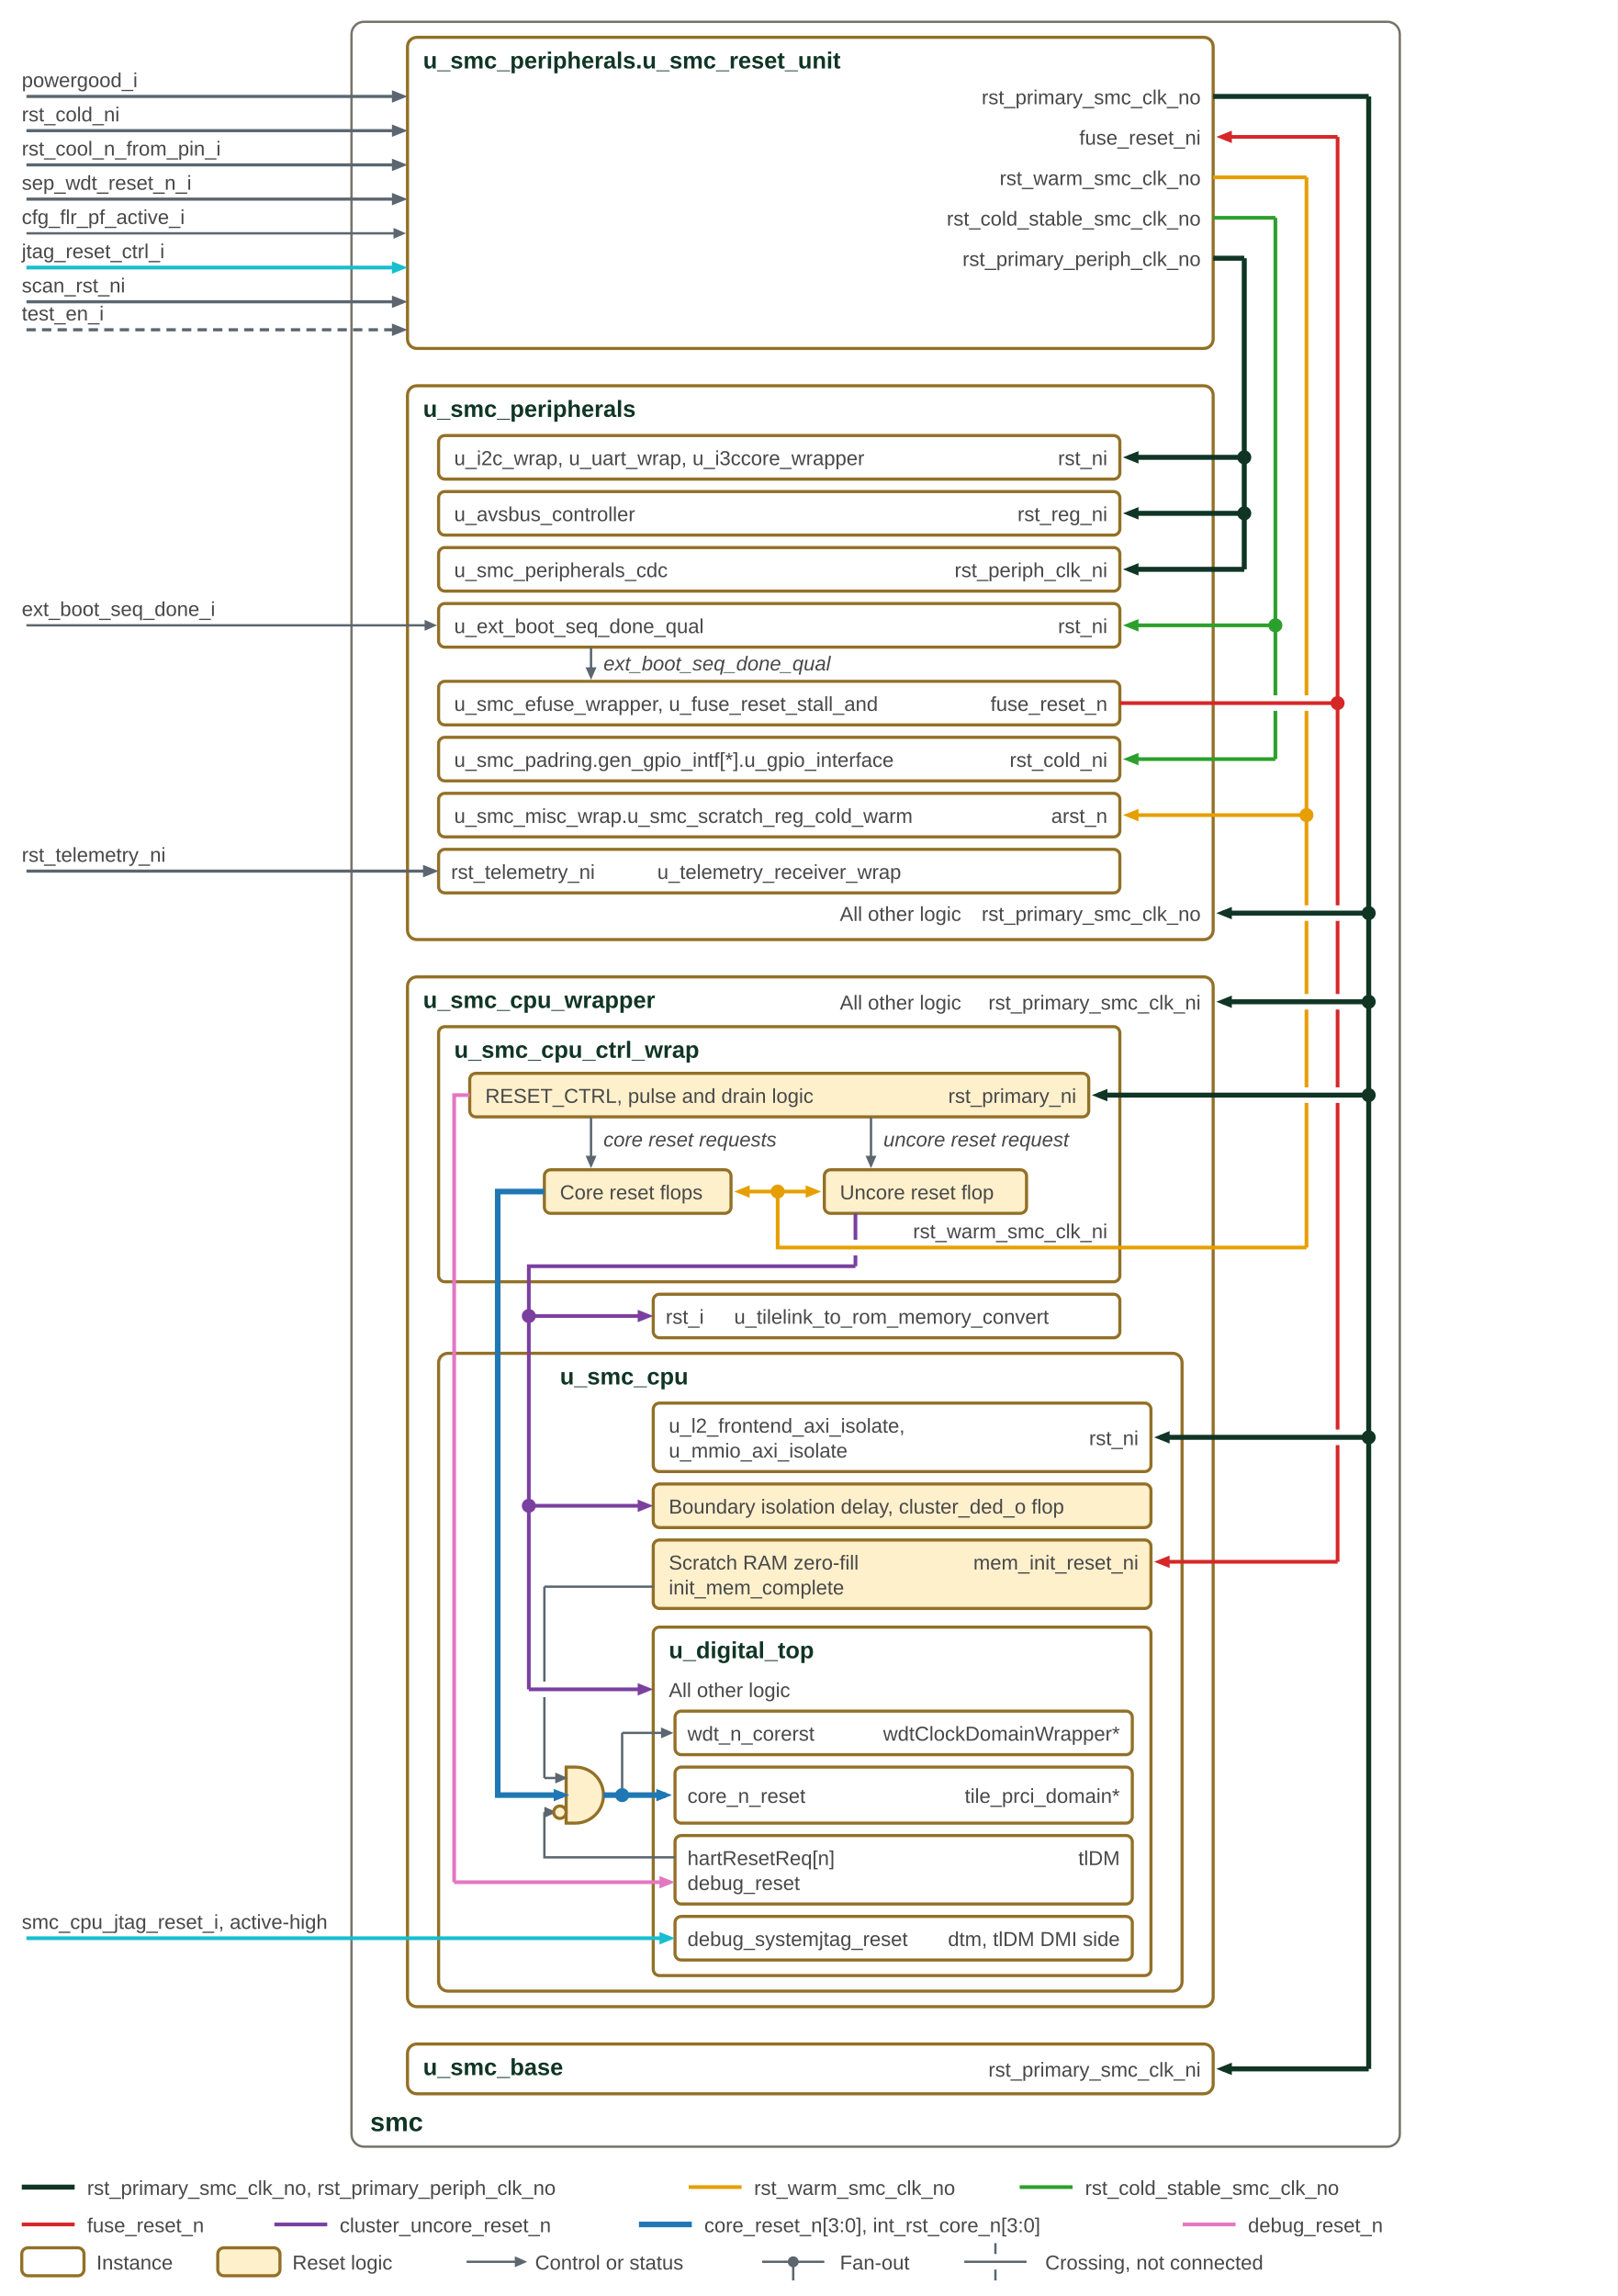
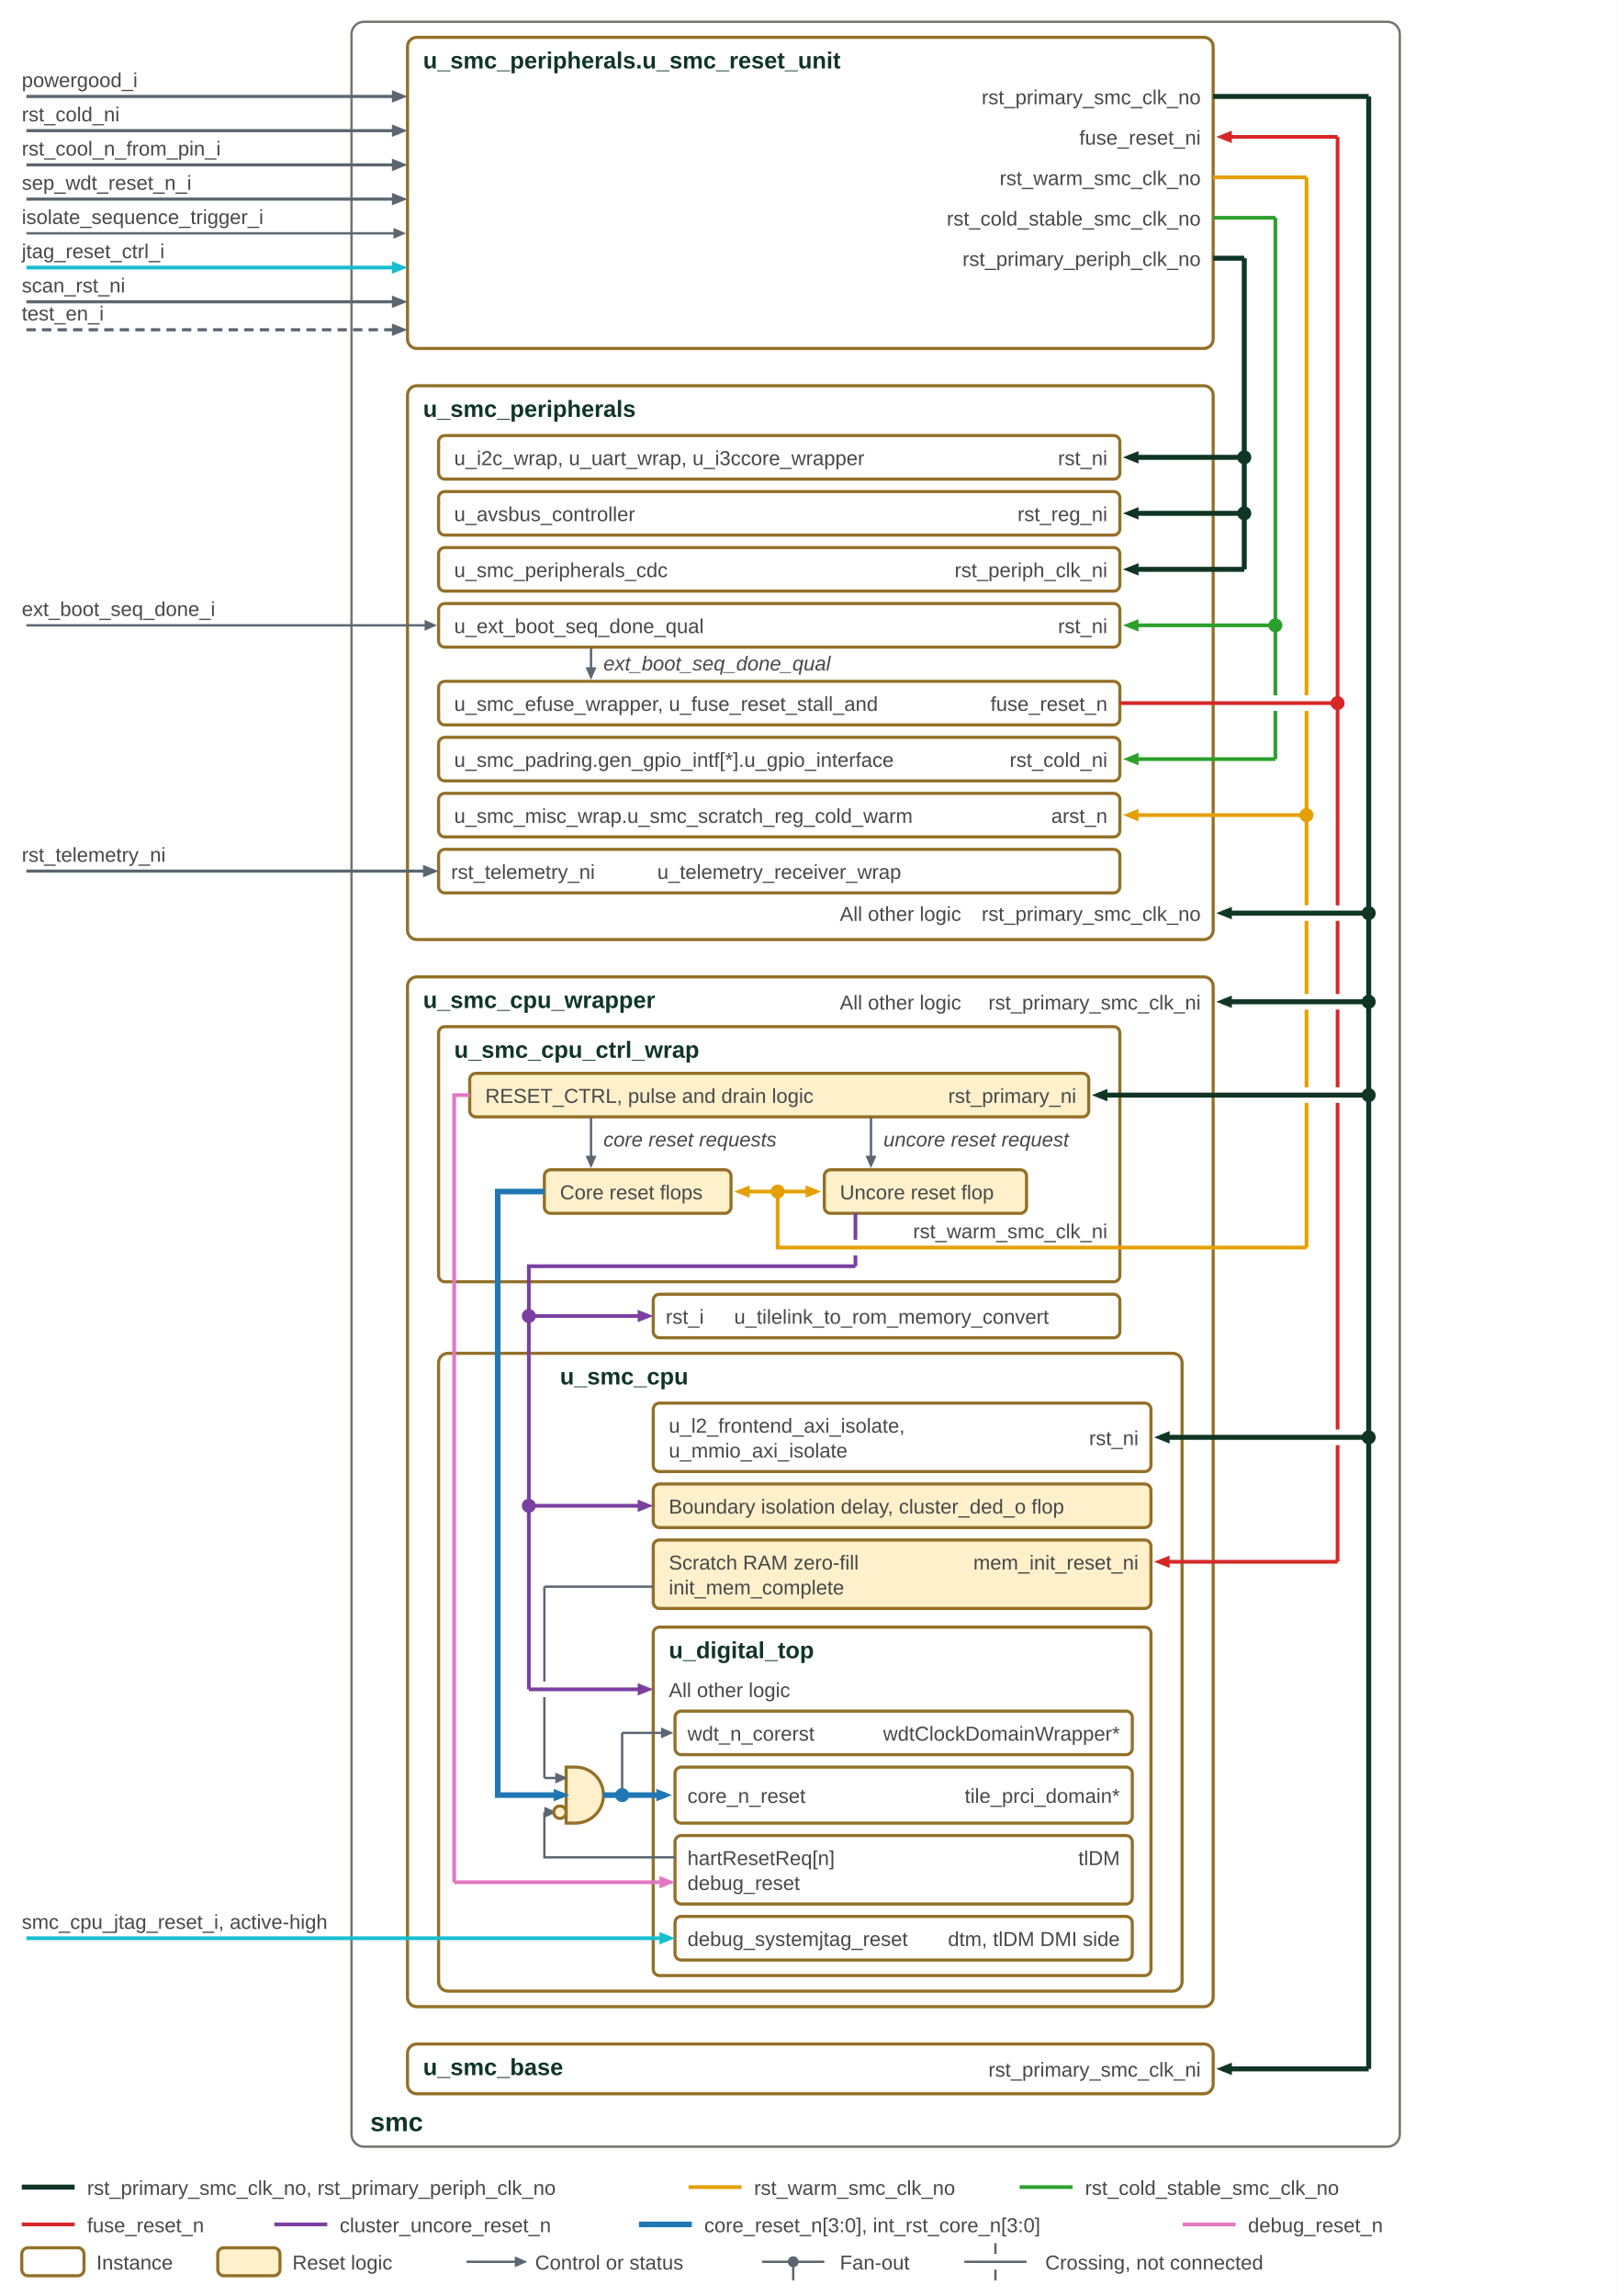
<svg xmlns="http://www.w3.org/2000/svg" width="1040" height="1476" viewBox="0 0 1040 1476" role="img" aria-labelledby="title desc">
  <defs>
    <marker id="ae" markerUnits="userSpaceOnUse" markerWidth="10" markerHeight="9" refX="7" refY="4.5" orient="auto">
      <path d="M0,0 L10,4.5 L0,9 Z" fill="#103525" />
    </marker>
    <marker id="as" markerUnits="userSpaceOnUse" markerWidth="10" markerHeight="9" refX="3" refY="4.5" orient="auto">
      <path d="M10,0 L0,4.5 L10,9 Z" fill="#103525" />
    </marker>
    <marker id="ge" markerUnits="userSpaceOnUse" markerWidth="8" markerHeight="7" refX="5" refY="3.5" orient="auto">
      <path d="M0,0 L8,3.5 L0,7 Z" fill="#5b6670" />
    </marker>
    <marker id="gs" markerUnits="userSpaceOnUse" markerWidth="8" markerHeight="7" refX="3" refY="3.5" orient="auto">
      <path d="M8,0 L0,3.5 L8,7 Z" fill="#5b6670" />
    </marker>
    <marker id="je" markerUnits="userSpaceOnUse" markerWidth="8" markerHeight="7" refX="5" refY="3.5" orient="auto">
      <path d="M0,0 L8,3.5 L0,7 Z" fill="#42759b" />
    </marker>
    <marker id="js" markerUnits="userSpaceOnUse" markerWidth="8" markerHeight="7" refX="3" refY="3.5" orient="auto">
      <path d="M8,0 L0,3.5 L8,7 Z" fill="#42759b" />
    </marker>
    <marker id="m-smu" markerUnits="userSpaceOnUse" markerWidth="8" markerHeight="7" refX="5" refY="3.5" orient="auto">
      <path d="M0,0 L8,3.5 L0,7 Z" fill="#103525" />
    </marker>
    <marker id="m-ref" markerUnits="userSpaceOnUse" markerWidth="8" markerHeight="7" refX="5" refY="3.5" orient="auto">
      <path d="M0,0 L8,3.5 L0,7 Z" fill="#2f7f79" />
    </marker>
    <marker id="m-per" markerUnits="userSpaceOnUse" markerWidth="8" markerHeight="7" refX="5" refY="3.5" orient="auto">
      <path d="M0,0 L8,3.5 L0,7 Z" fill="#937027" />
    </marker>
    <marker id="m-tel" markerUnits="userSpaceOnUse" markerWidth="8" markerHeight="7" refX="5" refY="3.5" orient="auto">
      <path d="M0,0 L8,3.5 L0,7 Z" fill="#664488" />
    </marker>
    <marker id="m-wdt" markerUnits="userSpaceOnUse" markerWidth="8" markerHeight="7" refX="5" refY="3.5" orient="auto">
      <path d="M0,0 L8,3.5 L0,7 Z" fill="#77736b" />
    </marker>
    <marker id="m-rosc" markerUnits="userSpaceOnUse" markerWidth="8" markerHeight="7" refX="5" refY="3.5" orient="auto">
      <path d="M0,0 L8,3.5 L0,7 Z" fill="#336633" />
    </marker>
    <marker id="m-jtag" markerUnits="userSpaceOnUse" markerWidth="8" markerHeight="7" refX="5" refY="3.5" orient="auto">
      <path d="M0,0 L8,3.5 L0,7 Z" fill="#42759b" />
    </marker>
    <marker id="m-spi" markerUnits="userSpaceOnUse" markerWidth="8" markerHeight="7" refX="5" refY="3.5" orient="auto">
      <path d="M0,0 L8,3.5 L0,7 Z" fill="#5b6670" />
    </marker>
    <marker id="m-slate" markerUnits="userSpaceOnUse" markerWidth="8" markerHeight="7" refX="5" refY="3.5" orient="auto">
      <path d="M0,0 L8,3.5 L0,7 Z" fill="#5b6670" />
    </marker>
    <marker id="m-pg" markerUnits="userSpaceOnUse" markerWidth="8" markerHeight="7" refX="5" refY="3.5" orient="auto">
      <path d="M0,0 L8,3.5 L0,7 Z" fill="#336633" />
    </marker>
    <marker id="m-bus" markerUnits="userSpaceOnUse" markerWidth="8" markerHeight="7" refX="5" refY="3.5" orient="auto">
      <path d="M0,0 L8,3.5 L0,7 Z" fill="#b2566c" />
    </marker>
    <marker id="m-pri" markerUnits="userSpaceOnUse" markerWidth="10" markerHeight="8" refX="6" refY="4" orient="auto">
      <path d="M0,0 L10,4 L0,8 Z" fill="#103525" />
    </marker>
    <marker id="m-warm" markerUnits="userSpaceOnUse" markerWidth="10" markerHeight="8" refX="6" refY="4" orient="auto">
      <path d="M0,0 L10,4 L0,8 Z" fill="#e69f00" />
    </marker>
    <marker id="m-cold" markerUnits="userSpaceOnUse" markerWidth="10" markerHeight="8" refX="6" refY="4" orient="auto">
      <path d="M0,0 L10,4 L0,8 Z" fill="#2ca02c" />
    </marker>
    <marker id="m-fuse" markerUnits="userSpaceOnUse" markerWidth="10" markerHeight="8" refX="6" refY="4" orient="auto">
      <path d="M0,0 L10,4 L0,8 Z" fill="#d62728" />
    </marker>
    <marker id="m-unc" markerUnits="userSpaceOnUse" markerWidth="10" markerHeight="8" refX="6" refY="4" orient="auto">
      <path d="M0,0 L10,4 L0,8 Z" fill="#7b3fa0" />
    </marker>
    <marker id="m-core" markerUnits="userSpaceOnUse" markerWidth="10" markerHeight="8" refX="6" refY="4" orient="auto">
      <path d="M0,0 L10,4 L0,8 Z" fill="#1f77b4" />
    </marker>
    <marker id="m-dbg" markerUnits="userSpaceOnUse" markerWidth="10" markerHeight="8" refX="6" refY="4" orient="auto">
      <path d="M0,0 L10,4 L0,8 Z" fill="#e377c2" />
    </marker>
    <marker id="m-jt" markerUnits="userSpaceOnUse" markerWidth="10" markerHeight="8" refX="6" refY="4" orient="auto">
      <path d="M0,0 L10,4 L0,8 Z" fill="#17becf" />
    </marker>
    <marker id="m-in" markerUnits="userSpaceOnUse" markerWidth="10" markerHeight="8" refX="6" refY="4" orient="auto">
      <path d="M0,0 L10,4 L0,8 Z" fill="#5b6670" />
    </marker>
    <style>
text { font-family: Arial, sans-serif; font-size: 15px; fill: #484848; }
.t { fill: #484848; }
.b { font-size: 17px; font-weight: bold; fill: #103525; }
.bs { font-size: 15px; font-weight: bold; fill: #103525; }
.h { font-size: 22px; font-weight: bold; fill: #103525; }
.s { font-size: 13px; fill: #484848; }
.si { font-size: 13px; font-style: italic; fill: #484848; }
.pmt { font-size: 12px; font-weight: bold; fill: #ffffff; }
.pst { font-size: 12px; font-weight: bold; fill: #103525; }
.pjt { font-size: 12px; font-weight: bold; fill: #1d4b6e; }
.pct { font-size: 12px; font-weight: bold; fill: #1f5c57; }
.pm { fill: #103525; stroke: #103525; stroke-width: 1.2; }
.ps { fill: #ffffff; stroke: #103525; stroke-width: 1.2; }
.pj { fill: #e8f3ff; stroke: #42759b; stroke-width: 1.2; }
.pc { fill: #d9f0ee; stroke: #2f7f79; stroke-width: 1.2; }
.smu { fill: #ffffff; stroke: #77736b; stroke-width: 1.5; }
.network { fill: #e8f0e8; stroke: #336633; stroke-width: 2; }
.fabric { fill: #fff0cc; stroke: #937027; stroke-width: 2; }
.core { fill: #ffffff; stroke: #937027; stroke-width: 2; }
.future { fill: #ffffff; stroke: #937027; stroke-width: 2; }
.nostroke { stroke: none; }
.fut { fill: none; stroke-dasharray: 7 5; }
.opt { stroke-dasharray: 7 5; }
.hatch { fill: none; stroke: #103525; stroke-opacity: 0.16; stroke-width: 1.2; }
.external { fill: #f2f2f2; stroke: #77736b; stroke-width: 1.5; }
.axi { fill: none; stroke: #103525; stroke-width: 2.5; marker-start: url(#as); marker-end: url(#ae); }
.axio { fill: none; stroke: #103525; stroke-width: 2.5; stroke-dasharray: 8 5; marker-start: url(#as); marker-end: url(#ae); }
.sig { fill: none; stroke: #5b6670; stroke-width: 1.5; marker-start: url(#gs); marker-end: url(#ge); }
.sigo { fill: none; stroke: #5b6670; stroke-width: 1.5; marker-end: url(#ge); }
.jtag { fill: none; stroke: #42759b; stroke-width: 1.8; marker-end: url(#je); }
.jtagb { fill: none; stroke: #42759b; stroke-width: 1.8; marker-start: url(#js); marker-end: url(#je); }
.sigplain { fill: none; stroke: #5b6670; stroke-width: 1.5; }
.n-smu { fill: none; stroke: #103525; stroke-width: 2.5; }
.a-smu { fill: none; stroke: #103525; stroke-width: 2.5; marker-end: url(#m-smu); }
.n-ref { fill: none; stroke: #2f7f79; stroke-width: 1.8; }
.a-ref { fill: none; stroke: #2f7f79; stroke-width: 1.8; marker-end: url(#m-ref); }
.n-per { fill: none; stroke: #937027; stroke-width: 1.8; }
.a-per { fill: none; stroke: #937027; stroke-width: 1.8; marker-end: url(#m-per); }
.n-tel { fill: none; stroke: #664488; stroke-width: 1.8; }
.a-tel { fill: none; stroke: #664488; stroke-width: 1.8; marker-end: url(#m-tel); }
.n-wdt { fill: none; stroke: #77736b; stroke-width: 1.8; }
.a-wdt { fill: none; stroke: #77736b; stroke-width: 1.8; marker-end: url(#m-wdt); }
.n-rosc { fill: none; stroke: #336633; stroke-width: 1.8; }
.a-rosc { fill: none; stroke: #336633; stroke-width: 1.8; marker-end: url(#m-rosc); }
.n-jtag { fill: none; stroke: #42759b; stroke-width: 1.8; }
.a-jtag { fill: none; stroke: #42759b; stroke-width: 1.8; marker-end: url(#m-jtag); }
.n-spi { fill: none; stroke: #5b6670; stroke-width: 1.8; }
.a-spi { fill: none; stroke: #5b6670; stroke-width: 1.8; marker-end: url(#m-spi); }
.n-slate { fill: none; stroke: #5b6670; stroke-width: 1.8; }
.a-slate { fill: none; stroke: #5b6670; stroke-width: 1.8; marker-end: url(#m-slate); }
.n-pg { fill: none; stroke: #336633; stroke-width: 1.8; }
.a-pg { fill: none; stroke: #336633; stroke-width: 1.8; marker-end: url(#m-pg); }
.n-bus { fill: none; stroke: #b2566c; stroke-width: 3; }
.a-bus { fill: none; stroke: #b2566c; stroke-width: 3; marker-end: url(#m-bus); }
.n-dash { fill: none; stroke: #5b6670; stroke-width: 1.8; stroke-dasharray: 6 4; }
.a-dash { fill: none; stroke: #5b6670; stroke-width: 1.8; stroke-dasharray: 6 4; marker-end: url(#m-slate); }
.n-pri { fill: none; stroke: #103525; stroke-width: 3.2; }
.a-pri { fill: none; stroke: #103525; stroke-width: 3.2; marker-end: url(#m-pri); }
.n-warm { fill: none; stroke: #e69f00; stroke-width: 2.4; }
.a-warm { fill: none; stroke: #e69f00; stroke-width: 2.4; marker-end: url(#m-warm); }
.n-cold { fill: none; stroke: #2ca02c; stroke-width: 2.4; }
.a-cold { fill: none; stroke: #2ca02c; stroke-width: 2.4; marker-end: url(#m-cold); }
.n-fuse { fill: none; stroke: #d62728; stroke-width: 2.4; }
.a-fuse { fill: none; stroke: #d62728; stroke-width: 2.4; marker-end: url(#m-fuse); }
.n-unc { fill: none; stroke: #7b3fa0; stroke-width: 2.4; }
.a-unc { fill: none; stroke: #7b3fa0; stroke-width: 2.4; marker-end: url(#m-unc); }
.n-core { fill: none; stroke: #1f77b4; stroke-width: 3.6; }
.a-core { fill: none; stroke: #1f77b4; stroke-width: 3.6; marker-end: url(#m-core); }
.n-dbg { fill: none; stroke: #e377c2; stroke-width: 2.4; }
.a-dbg { fill: none; stroke: #e377c2; stroke-width: 2.4; marker-end: url(#m-dbg); }
.n-jt { fill: none; stroke: #17becf; stroke-width: 2.4; }
.a-jt { fill: none; stroke: #17becf; stroke-width: 2.4; marker-end: url(#m-jt); }
.n-in { fill: none; stroke: #5b6670; stroke-width: 2.0; }
.a-in { fill: none; stroke: #5b6670; stroke-width: 2.0; marker-end: url(#m-in); }
.a-indash { fill: none; stroke: #5b6670; stroke-width: 2.0; stroke-dasharray: 6 4; marker-end: url(#m-in); }
</style>
  </defs>
  <rect width="1040" height="1476" fill="#ffffff" />
  <rect class="smu" x="226" y="14" width="674" height="1366" rx="8" />
  <rect class="core" x="262" y="24" width="518" height="200" rx="6" />
  <text class="bs" x="272" y="44" text-anchor="start">u_smc_peripherals.u_smc_reset_unit</text>
  <text class="s" x="14" y="56" text-anchor="start">powergood_i</text>
  <path class="a-in" d="M17,62 L258,62" />
  <text class="s" x="14" y="78" text-anchor="start">rst_cold_ni</text>
  <path class="a-in" d="M17,84 L258,84" />
  <text class="s" x="14" y="100" text-anchor="start">rst_cool_n_from_pin_i</text>
  <path class="a-in" d="M17,106 L258,106" />
  <text class="s" x="14" y="122" text-anchor="start">sep_wdt_reset_n_i</text>
  <path class="a-in" d="M17,128 L258,128" />
-   <text class="s" x="14" y="144" text-anchor="start">cfg_flr_pf_active_i</text>
+   <text class="s" x="14" y="144" text-anchor="start">isolate_sequence_trigger_i</text>
  <path class="sigo" d="M17,150 L258,150" />
  <text class="s" x="14" y="166" text-anchor="start">jtag_reset_ctrl_i</text>
  <path class="a-jt" d="M17,172 L258,172" />
  <text class="s" x="14" y="188" text-anchor="start">scan_rst_ni</text>
  <path class="a-in" d="M17,194 L258,194" />
  <text class="s" x="14" y="206" text-anchor="start">test_en_i</text>
  <path class="a-indash" d="M17,212 L258,212" />
  <text class="s" x="772" y="67" text-anchor="end">rst_primary_smc_clk_no</text>
  <path class="n-pri" d="M780,62 L880,62" />
  <text class="s" x="772" y="119" text-anchor="end">rst_warm_smc_clk_no</text>
  <path class="n-warm" d="M780,114 L840,114" />
  <text class="s" x="772" y="145" text-anchor="end">rst_cold_stable_smc_clk_no</text>
  <path class="n-cold" d="M780,140 L820,140" />
  <text class="s" x="772" y="171" text-anchor="end">rst_primary_periph_clk_no</text>
  <path class="n-pri" d="M780,166 L800,166" />
  <text class="s" x="772" y="93" text-anchor="end">fuse_reset_ni</text>
  <path class="a-fuse" d="M860,88 L786,88" />
  <rect class="core" x="262" y="248" width="518" height="356" rx="6" />
  <text class="bs" x="272" y="268" text-anchor="start">u_smc_peripherals</text>
  <rect class="core" x="282" y="280" width="438" height="28" rx="4" />
  <text class="s" x="292" y="299" text-anchor="start">u_i2c_wrap, u_uart_wrap, u_i3ccore_wrapper</text>
  <text class="s" x="712" y="299" text-anchor="end">rst_ni</text>
  <path class="a-pri" d="M800,294 L726,294" />
  <rect class="core" x="282" y="316" width="438" height="28" rx="4" />
  <text class="s" x="292" y="335" text-anchor="start">u_avsbus_controller</text>
  <text class="s" x="712" y="335" text-anchor="end">rst_reg_ni</text>
  <path class="a-pri" d="M800,330 L726,330" />
  <rect class="core" x="282" y="352" width="438" height="28" rx="4" />
  <text class="s" x="292" y="371" text-anchor="start">u_smc_peripherals_cdc</text>
  <text class="s" x="712" y="371" text-anchor="end">rst_periph_clk_ni</text>
  <path class="a-pri" d="M800,366 L726,366" />
  <rect class="core" x="282" y="388" width="438" height="28" rx="4" />
  <text class="s" x="292" y="407" text-anchor="start">u_ext_boot_seq_done_qual</text>
  <text class="s" x="712" y="407" text-anchor="end">rst_ni</text>
  <path class="a-cold" d="M820,402 L726,402" />
  <text class="s" x="14" y="396" text-anchor="start">ext_boot_seq_done_i</text>
  <path class="sigo" d="M17,402 L278,402" />
  <text class="si" x="388" y="431" text-anchor="start">ext_boot_seq_done_qual</text>
  <rect class="core" x="282" y="438" width="438" height="28" rx="4" />
  <text class="s" x="292" y="457" text-anchor="start">u_smc_efuse_wrapper, u_fuse_reset_stall_and</text>
  <text class="s" x="712" y="457" text-anchor="end">fuse_reset_n</text>
  <path class="sigo" d="M380,416 L380,434" />
  <path class="n-fuse" d="M720,452 L860,452" />
  <rect class="core" x="282" y="474" width="438" height="28" rx="4" />
  <text class="s" x="292" y="493" text-anchor="start">u_smc_padring.gen_gpio_intf[*].u_gpio_interface</text>
  <text class="s" x="712" y="493" text-anchor="end">rst_cold_ni</text>
  <path class="a-cold" d="M820,488 L726,488" />
  <rect class="core" x="282" y="510" width="438" height="28" rx="4" />
  <text class="s" x="292" y="529" text-anchor="start">u_smc_misc_wrap.u_smc_scratch_reg_cold_warm</text>
  <text class="s" x="712" y="529" text-anchor="end">arst_n</text>
  <path class="a-warm" d="M840,524 L726,524" />
  <rect class="core" x="282" y="546" width="438" height="28" rx="4" />
  <text class="s" x="501" y="565" text-anchor="middle">u_telemetry_receiver_wrap</text>
  <text class="s" x="290" y="565" text-anchor="start">rst_telemetry_ni</text>
  <text class="s" x="14" y="554" text-anchor="start">rst_telemetry_ni</text>
  <path class="a-in" d="M17,560 L278,560" />
  <text class="s" x="618" y="592" text-anchor="end">All other logic</text>
  <text class="s" x="772" y="592" text-anchor="end">rst_primary_smc_clk_no</text>
  <path class="a-pri" d="M880,587 L786,587" />
  <rect class="core" x="262" y="628" width="518" height="662" rx="6" />
  <text class="bs" x="272" y="648" text-anchor="start">u_smc_cpu_wrapper</text>
  <text class="s" x="618" y="649" text-anchor="end">All other logic</text>
  <text class="s" x="772" y="649" text-anchor="end">rst_primary_smc_clk_ni</text>
  <path class="a-pri" d="M880,644 L786,644" />
  <rect class="core" x="282" y="660" width="438" height="164" rx="4" />
  <text class="bs" x="292" y="680" text-anchor="start">u_smc_cpu_ctrl_wrap</text>
  <rect class="fabric" x="302" y="690" width="398" height="28" rx="4" />
  <text class="s" x="312" y="709" text-anchor="start">RESET_CTRL, pulse and drain logic</text>
  <text class="s" x="692" y="709" text-anchor="end">rst_primary_ni</text>
  <path class="a-pri" d="M880,704 L706,704" />
  <rect class="fabric" x="350" y="752" width="120" height="28" rx="4" />
  <text class="s" x="360" y="771" text-anchor="start">Core reset flops</text>
  <rect class="fabric" x="530" y="752" width="130" height="28" rx="4" />
  <text class="s" x="540" y="771" text-anchor="start">Uncore reset flop</text>
  <path class="sigo" d="M380,718 L380,748" />
  <text class="si" x="388" y="737" text-anchor="start">core reset requests</text>
  <path class="sigo" d="M560,718 L560,748" />
  <text class="si" x="568" y="737" text-anchor="start">uncore reset request</text>
  <text class="s" x="712" y="796" text-anchor="end">rst_warm_smc_clk_ni</text>
  <path class="n-warm" d="M840,802 L500,802 L500,766" />
  <path class="a-warm" d="M500,766 L476,766" />
  <path class="a-warm" d="M500,766 L524,766" />
  <rect class="core" x="420" y="832" width="300" height="28" rx="4" />
  <text class="s" x="428" y="851" text-anchor="start">rst_i</text>
  <text class="s" x="472" y="851" text-anchor="start">u_tilelink_to_rom_memory_convert</text>
  <rect class="core" x="282" y="870" width="478" height="410" rx="6" />
  <text class="bs" x="360" y="890" text-anchor="start">u_smc_cpu</text>
  <rect class="core" x="420" y="902" width="320" height="44" rx="4" />
  <text class="s" x="430" y="921" text-anchor="start">u_l2_frontend_axi_isolate,</text>
  <text class="s" x="430" y="937" text-anchor="start">u_mmio_axi_isolate</text>
  <text class="s" x="732" y="929" text-anchor="end">rst_ni</text>
  <path class="a-pri" d="M880,924 L746,924" />
  <rect class="fabric" x="420" y="954" width="320" height="28" rx="4" />
  <text class="s" x="430" y="973" text-anchor="start">Boundary isolation delay, cluster_ded_o flop</text>
  <rect class="fabric" x="420" y="990" width="320" height="44" rx="4" />
  <text class="s" x="430" y="1009" text-anchor="start">Scratch RAM zero-fill</text>
  <text class="s" x="430" y="1025" text-anchor="start">init_mem_complete</text>
  <text class="s" x="732" y="1009" text-anchor="end">mem_init_reset_ni</text>
  <path class="a-fuse" d="M860,1004 L746,1004" />
  <rect class="core" x="420" y="1046" width="320" height="224" rx="4" />
  <text class="bs" x="430" y="1066" text-anchor="start">u_digital_top</text>
  <text class="s" x="430" y="1091" text-anchor="start">All other logic</text>
  <rect class="core" x="434" y="1100" width="294" height="28" rx="4" />
  <text class="s" x="442" y="1119" text-anchor="start">wdt_n_corerst</text>
  <text class="s" x="720" y="1119" text-anchor="end">wdtClockDomainWrapper*</text>
  <rect class="core" x="434" y="1136" width="294" height="36" rx="4" />
  <text class="s" x="442" y="1159" text-anchor="start">core_n_reset</text>
  <text class="s" x="720" y="1159" text-anchor="end">tile_prci_domain*</text>
  <rect class="core" x="434" y="1180" width="294" height="44" rx="4" />
  <text class="s" x="442" y="1199" text-anchor="start">hartResetReq[n]</text>
  <text class="s" x="442" y="1215" text-anchor="start">debug_reset</text>
  <text class="s" x="720" y="1199" text-anchor="end">tlDM</text>
  <rect class="core" x="434" y="1232" width="294" height="28" rx="4" />
  <text class="s" x="442" y="1251" text-anchor="start">debug_systemjtag_reset</text>
  <text class="s" x="720" y="1251" text-anchor="end">dtm, tlDM DMI side</text>
  <text class="s" x="14" y="1240" text-anchor="start">smc_cpu_jtag_reset_i, active-high</text>
  <path class="a-jt" d="M17,1246 L430,1246" />
  <path class="fabric" d="M364,1136 L370,1136 A18,18 0 0 1 370,1172 L364,1172 Z" />
  <path class="n-unc" d="M550,814 L340,814 L340,1086" />
  <path class="a-unc" d="M340,846 L416,846" />
  <path class="a-unc" d="M340,968 L416,968" />
  <path class="a-unc" d="M340,1086 L416,1086" />
  <path class="n-core" d="M350,766 L320,766 L320,1154 L360,1154" />
  <path class="a-core" d="M358,1154 L362,1154" />
  <path class="n-dbg" d="M302,704 L292,704 L292,1210" />
  <path class="a-dbg" d="M292,1210 L430,1210" />
  <path class="a-core" d="M388,1154 L428,1154" />
  <path class="sigo" d="M400,1114 L430,1114" />
  <path class="sigplain" d="M420,1020 L350,1020" />
  <path class="sigo" d="M350,1143 L362,1143" />
  <path class="sigplain" d="M434,1194 L350,1194 L350,1165" />
  <path class="sigo" d="M350,1165 L355,1165" />
  <circle class="fabric" cx="360" cy="1165" r="4" />
  <rect class="core" x="262" y="1314" width="518" height="32" rx="6" />
  <text class="bs" x="272" y="1334" text-anchor="start">u_smc_base</text>
  <text class="s" x="772" y="1335" text-anchor="end">rst_primary_smc_clk_ni</text>
  <path class="a-pri" d="M880,1330 L786,1330" />
  <text class="b" x="238" y="1370" text-anchor="start">smc</text>
  <path class="n-pri" d="M800,166 L800,366" />
  <path class="n-cold" d="M820,140 L820,447 M820,457 L820,488" />
  <path class="n-warm" d="M840,114 L840,447 M840,457 L840,582 M840,592 L840,639 M840,649 L840,699 M840,709 L840,802" />
  <path class="n-fuse" d="M860,88 L860,582 M860,592 L860,639 M860,649 L860,699 M860,709 L860,919 M860,929 L860,1004" />
  <path class="n-pri" d="M880,62 L880,1330" />
  <path class="n-unc" d="M550,780 L550,797 M550,807 L550,814" />
  <path class="sigplain" d="M400,1114 L400,1154" />
  <path class="sigplain" d="M350,1020 L350,1081 M350,1091 L350,1143" />
  <circle cx="860" cy="452" r="4.5" fill="#d62728" />
  <circle cx="500" cy="766" r="4.5" fill="#e69f00" />
  <circle cx="340" cy="846" r="4.5" fill="#7b3fa0" />
  <circle cx="340" cy="968" r="4.5" fill="#7b3fa0" />
  <circle cx="400" cy="1154" r="4.5" fill="#1f77b4" />
  <circle cx="800" cy="294" r="4.5" fill="#103525" />
  <circle cx="800" cy="330" r="4.5" fill="#103525" />
  <circle cx="820" cy="402" r="4.5" fill="#2ca02c" />
  <circle cx="840" cy="524" r="4.5" fill="#e69f00" />
  <circle cx="880" cy="587" r="4.5" fill="#103525" />
  <circle cx="880" cy="644" r="4.5" fill="#103525" />
  <circle cx="880" cy="704" r="4.5" fill="#103525" />
  <circle cx="880" cy="924" r="4.5" fill="#103525" />
  <path class="n-pri" d="M14,1406 L48,1406" />
  <text class="s" x="56" y="1411" text-anchor="start">rst_primary_smc_clk_no, rst_primary_periph_clk_no</text>
  <path class="n-warm" d="M442.8,1406 L476.8,1406" />
  <text class="s" x="484.8" y="1411" text-anchor="start">rst_warm_smc_clk_no</text>
  <path class="n-cold" d="M655.6,1406 L689.6,1406" />
  <text class="s" x="697.6" y="1411" text-anchor="start">rst_cold_stable_smc_clk_no</text>
  <path class="n-fuse" d="M14,1430 L48,1430" />
  <text class="s" x="56" y="1435" text-anchor="start">fuse_reset_n</text>
  <path class="n-unc" d="M176.4,1430 L210.4,1430" />
  <text class="s" x="218.4" y="1435" text-anchor="start">cluster_uncore_reset_n</text>
  <path class="n-core" d="M410.8,1430 L444.8,1430" />
  <text class="s" x="452.8" y="1435" text-anchor="start">core_reset_n[3:0], int_rst_core_n[3:0]</text>
  <path class="n-dbg" d="M760.4,1430 L794.4,1430" />
  <text class="s" x="802.4" y="1435" text-anchor="start">debug_reset_n</text>
  <rect class="core" x="14" y="1445" width="40" height="18" rx="4" />
  <text class="s" x="62" y="1459" text-anchor="start">Instance</text>
  <rect class="fabric" x="140" y="1445" width="40" height="18" rx="4" />
  <text class="s" x="188" y="1459" text-anchor="start">Reset logic</text>
  <path class="sigo" d="M300,1454 L336,1454" />
  <text class="s" x="344" y="1459" text-anchor="start">Control or status</text>
  <path class="sigplain" d="M490,1454 L530,1454" />
  <path class="sigplain" d="M510,1454 L510,1466" />
  <circle cx="510" cy="1454" r="3.5" fill="#5b6670" />
  <text class="s" x="540" y="1459" text-anchor="start">Fan-out</text>
  <path class="sigplain" d="M620,1454 L660,1454" />
  <path class="sigplain" d="M640,1442 L640,1449 M640,1459 L640,1466" />
  <text class="s" x="672" y="1459" text-anchor="start">Crossing, not connected</text>
</svg>
